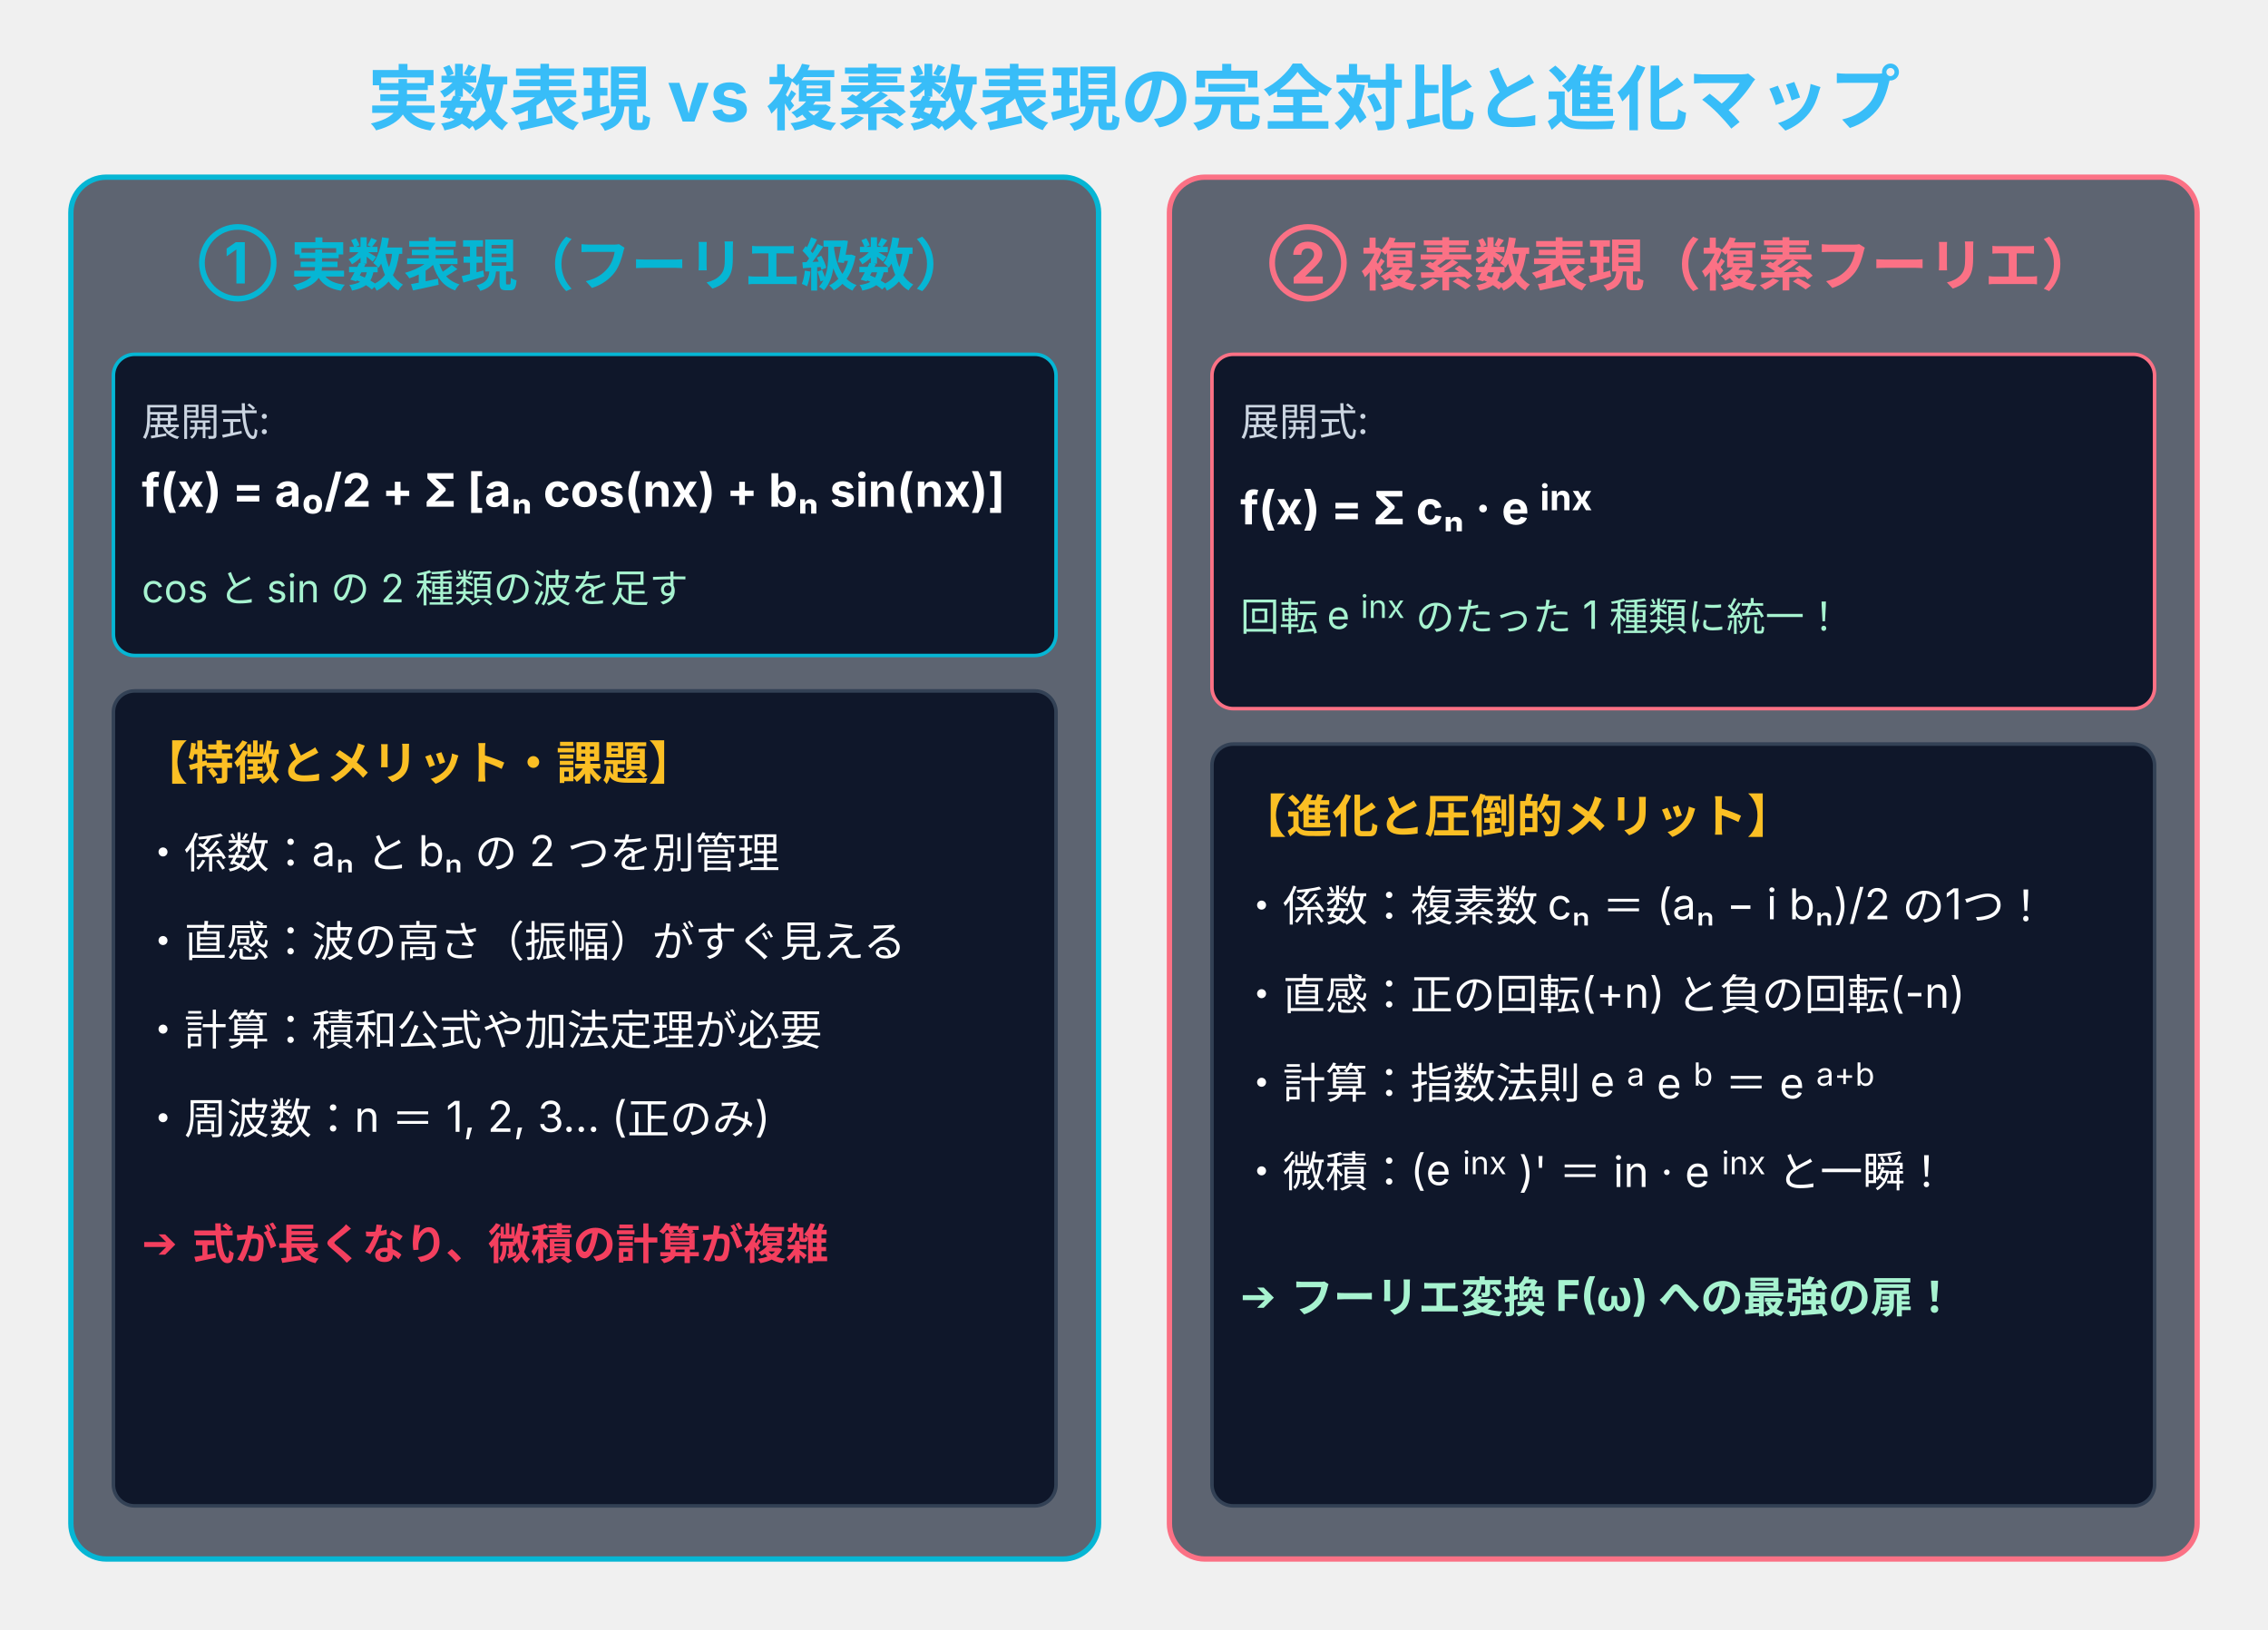
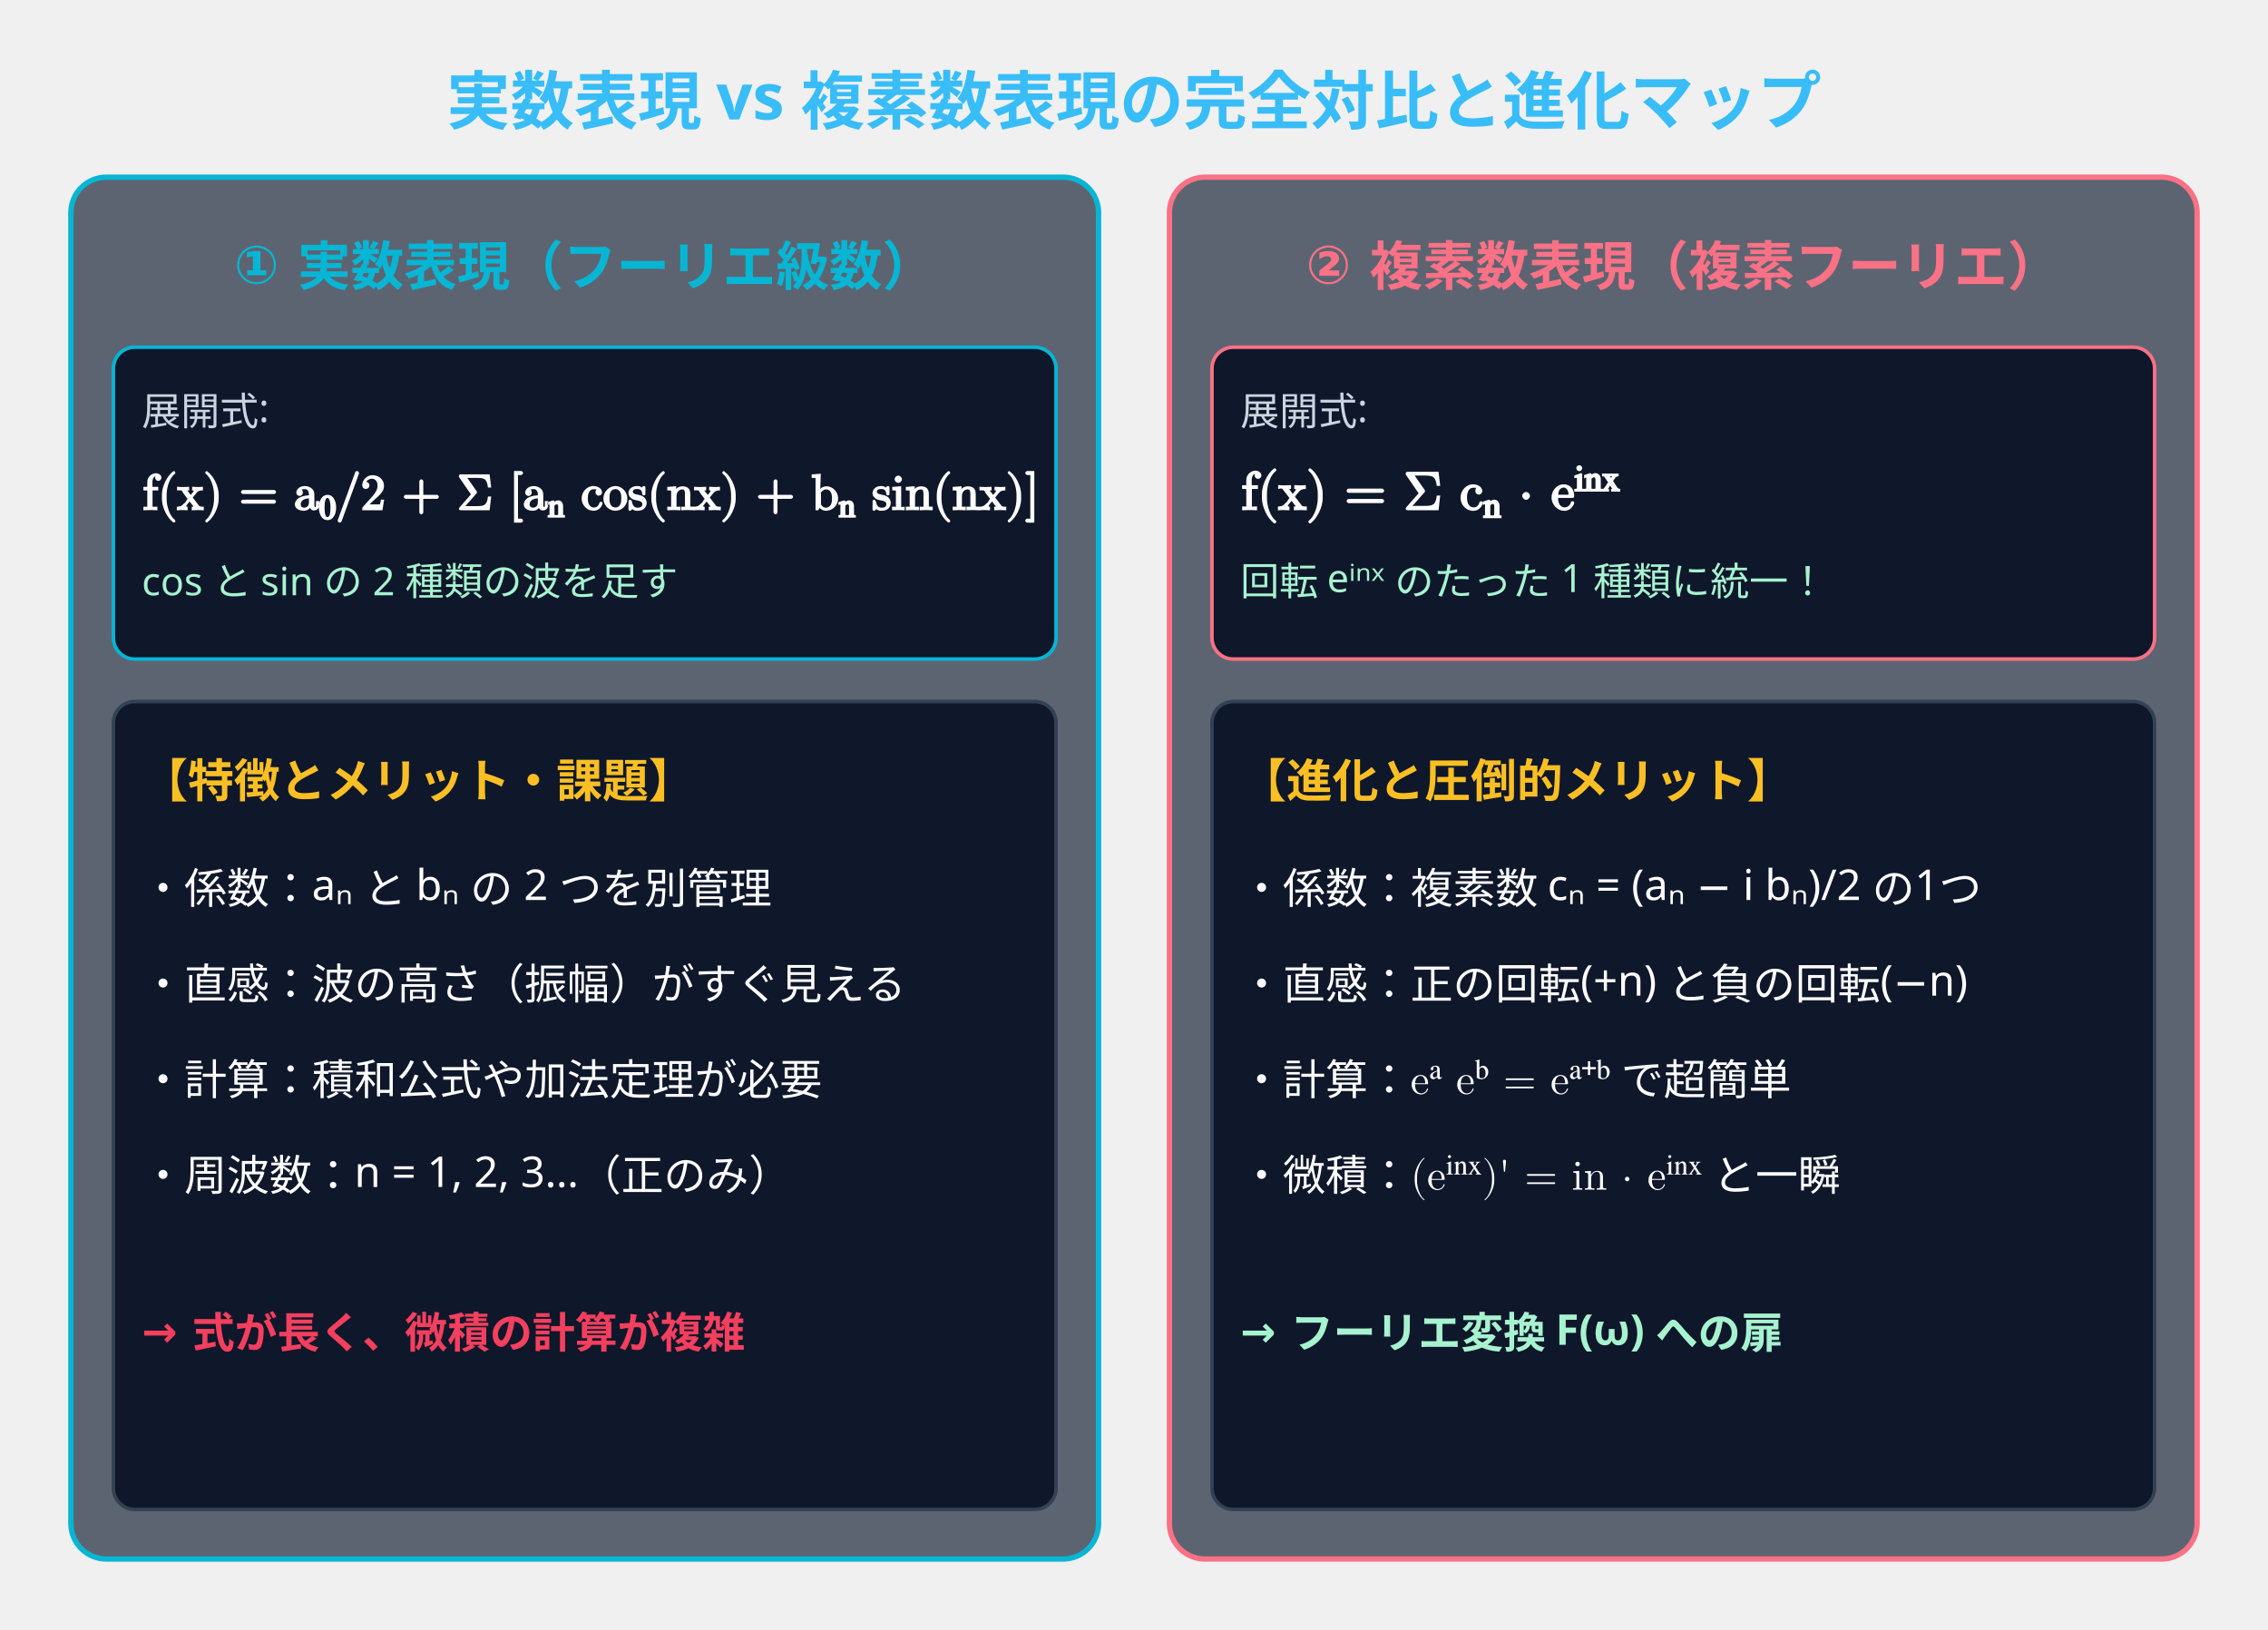
- <svg xmlns="http://www.w3.org/2000/svg" viewBox="0 0 640 460" width="100%" height="100%" style="background: linear-gradient(135deg, #0f172a 0%, #1e293b 100%); font-family: system-ui, -apple-system, 'Segoe UI', sans-serif; border-radius: 12px;">
-   <text x="320" y="35" fill="#38bdf8" font-size="20" font-weight="bold" text-anchor="middle">実数表現 vs 複素数表現の完全対比と進化マップ</text>
+ <svg xmlns="http://www.w3.org/2000/svg" viewBox="0 0 640 460" width="100%" height="100%" style="background: linear-gradient(135deg, #0f172a 0%, #1e293b 100%); border-radius: 12px;">
+   <style>
+     .t { font-family: "Cambria Math", "Segoe UI Symbol", "Segoe UI", system-ui, sans-serif; }
+     .jp { font-family: "Segoe UI", "Hiragino Sans", "Noto Sans JP", system-ui, sans-serif; }
+   </style>
+   <text class="jp" x="320" y="35" fill="#38bdf8" font-size="18" font-weight="bold" text-anchor="middle">実数表現 vs 複素数表現の完全対比と進化マップ</text>
  <g transform="translate(20, 50)">
    <rect x="0" y="0" width="290" height="390" fill="rgba(30, 41, 59, 0.7)" rx="10" stroke="#06b6d4" stroke-width="1.5" />
-     <text x="145" y="30" fill="#06b6d4" font-size="16" font-weight="bold" text-anchor="middle">① 実数表現（フーリエ級数）</text>
-     <rect x="12" y="50" width="266" height="85" fill="#0f172a" rx="6" stroke="#06b6d4" stroke-width="1" />
-     <text x="20" y="73" fill="#cbd5e1" font-size="11">展開式:</text>
-     <text x="20" y="93" fill="#ffffff" font-size="13" font-weight="bold">f(x) = a₀/2 + Σ [aₙ cos(nx) + bₙ sin(nx)]</text>
-     <text x="20" y="120" fill="#a7f3d0" font-size="11">cos と sin の 2 種類の波を足す</text>
-     <rect x="12" y="145" width="266" height="230" fill="#0f172a" rx="6" stroke="#334155" stroke-width="1" />
-     <text x="20" y="170" fill="#fbbf24" font-size="13" font-weight="bold">【特徴とメリット・課題】</text>
-     <text x="20" y="195" fill="#ffffff" font-size="12">・係数：aₙ と bₙ の 2 つを別管理</text>
-     <text x="20" y="220" fill="#ffffff" font-size="12">・直感：波の高さ（振幅）がすぐ見える</text>
-     <text x="20" y="245" fill="#ffffff" font-size="12">・計算：積和公式や加法定理が必要</text>
-     <text x="20" y="270" fill="#ffffff" font-size="12">・周波数：n ＝ 1, 2, 3... (正のみ)</text>
-     <text x="20" y="305" fill="#f43f5e" font-size="12" font-weight="bold">➔ 式が長くなり、微積の計算が複雑</text>
+     <text class="jp" x="145" y="30" fill="#06b6d4" font-size="15" font-weight="bold" text-anchor="middle">① 実数表現（フーリエ級数）</text>
+     <rect x="12" y="48" width="266" height="88" fill="#0f172a" rx="6" stroke="#06b6d4" stroke-width="1" />
+     <text class="jp" x="20" y="70" fill="#cbd5e1" font-size="11">展開式:</text>
+     <text class="t" x="20" y="94" fill="#ffffff" font-size="14" font-weight="bold">f(x) = a₀/2 + Σ [aₙ cos(nx) + bₙ sin(nx)]</text>
+     <text class="jp" x="20" y="118" fill="#a7f3d0" font-size="11">cos と sin の 2 種類の波を足す</text>
+     <rect x="12" y="148" width="266" height="228" fill="#0f172a" rx="6" stroke="#334155" stroke-width="1" />
+     <text class="jp" x="20" y="175" fill="#fbbf24" font-size="13" font-weight="bold">【特徴とメリット・課題】</text>
+     <text class="jp" x="20" y="205" fill="#ffffff" font-size="12">・係数：aₙ と bₙ の 2 つを別管理</text>
+     <text class="jp" x="20" y="232" fill="#ffffff" font-size="12">・直感：波の高さ（振幅）がすぐ見える</text>
+     <text class="jp" x="20" y="259" fill="#ffffff" font-size="12">・計算：積和公式や加法定理が必要</text>
+     <text class="jp" x="20" y="286" fill="#ffffff" font-size="12">・周波数：n = 1, 2, 3…（正のみ）</text>
+     <text class="jp" x="20" y="330" fill="#f43f5e" font-size="12" font-weight="bold">→ 式が長く、微積の計算が複雑</text>
  </g>
  <g transform="translate(330, 50)">
    <rect x="0" y="0" width="290" height="390" fill="rgba(30, 41, 59, 0.7)" rx="10" stroke="#fb7185" stroke-width="1.5" />
-     <text x="145" y="30" fill="#fb7185" font-size="16" font-weight="bold" text-anchor="middle">② 複素数表現（複素フーリエ）</text>
-     <rect x="12" y="50" width="266" height="100" fill="#0f172a" rx="6" stroke="#fb7185" stroke-width="1" />
-     <text x="20" y="73" fill="#cbd5e1" font-size="11">展開式:</text>
-     <text x="20" y="98" fill="#ffffff" font-size="13" font-weight="bold">
-       <tspan>f(x) = Σ cₙ · e</tspan>
-       <tspan baseline-shift="super" font-size="10">inx</tspan>
-     </text>
-     <text x="20" y="128" fill="#a7f3d0" font-size="11">
-       <tspan>回転 e</tspan>
-       <tspan baseline-shift="super" font-size="9">inx</tspan>
-       <tspan> のたった 1 種類に統一！</tspan>
-     </text>
-     <rect x="12" y="160" width="266" height="215" fill="#0f172a" rx="6" stroke="#334155" stroke-width="1" />
-     <text x="20" y="185" fill="#fbbf24" font-size="13" font-weight="bold">【進化と圧倒的メリット】</text>
-     <text x="20" y="210" fill="#ffffff" font-size="12">・係数：複素数 cₙ ＝ (aₙ − i bₙ)/2 の1つ！</text>
-     <text x="20" y="235" fill="#ffffff" font-size="12">・直感：正の回転(+n) と負の回転(-n)</text>
-     <text x="20" y="260" fill="#ffffff" font-size="12">
-       <tspan>・計算：指数法則 e</tspan>
-       <tspan baseline-shift="super" font-size="9">a</tspan>
-       <tspan>e</tspan>
-       <tspan baseline-shift="super" font-size="9">b</tspan>
-       <tspan> ＝ e</tspan>
-       <tspan baseline-shift="super" font-size="9">a+b</tspan>
-     </text>
-     <text x="20" y="285" fill="#ffffff" font-size="12">
-       <tspan>・微積：(e</tspan>
-       <tspan baseline-shift="super" font-size="9">inx</tspan>
-       <tspan>)' ＝ in · e</tspan>
-       <tspan baseline-shift="super" font-size="9">inx</tspan>
-       <tspan> と一瞬！</tspan>
-     </text>
-     <text x="20" y="320" fill="#a7f3d0" font-size="12" font-weight="bold">➔ フーリエ変換 F(ω) への最強の扉！</text>
+     <text class="jp" x="145" y="30" fill="#fb7185" font-size="15" font-weight="bold" text-anchor="middle">② 複素数表現（複素フーリエ）</text>
+     <rect x="12" y="48" width="266" height="88" fill="#0f172a" rx="6" stroke="#fb7185" stroke-width="1" />
+     <text class="jp" x="20" y="70" fill="#cbd5e1" font-size="11">展開式:</text>
+     <text class="t" x="20" y="94" fill="#ffffff" font-size="15" font-weight="bold">f(x) = Σ cₙ · eⁱⁿˣ</text>
+     <text class="jp" x="20" y="118" fill="#a7f3d0" font-size="11">回転 eⁱⁿˣ のたった 1 種類に統一！</text>
+     <rect x="12" y="148" width="266" height="228" fill="#0f172a" rx="6" stroke="#334155" stroke-width="1" />
+     <text class="jp" x="20" y="175" fill="#fbbf24" font-size="13" font-weight="bold">【進化と圧倒的メリット】</text>
+     <text class="jp" x="20" y="205" fill="#ffffff" font-size="12">・係数：複素数 cₙ = (aₙ − i bₙ)/2 の1つ</text>
+     <text class="jp" x="20" y="232" fill="#ffffff" font-size="12">・直感：正の回転(+n) と負の回転(−n)</text>
+     <text class="t" x="20" y="259" fill="#ffffff" font-size="12">・計算：eᵃ eᵇ = eᵃ⁺ᵇ で超簡単</text>
+     <text class="t" x="20" y="286" fill="#ffffff" font-size="12">・微積：(eⁱⁿˣ)' = in · eⁱⁿˣ と一瞬</text>
+     <text class="jp" x="20" y="330" fill="#a7f3d0" font-size="12" font-weight="bold">→ フーリエ変換 F(ω) への扉</text>
  </g>
</svg>
